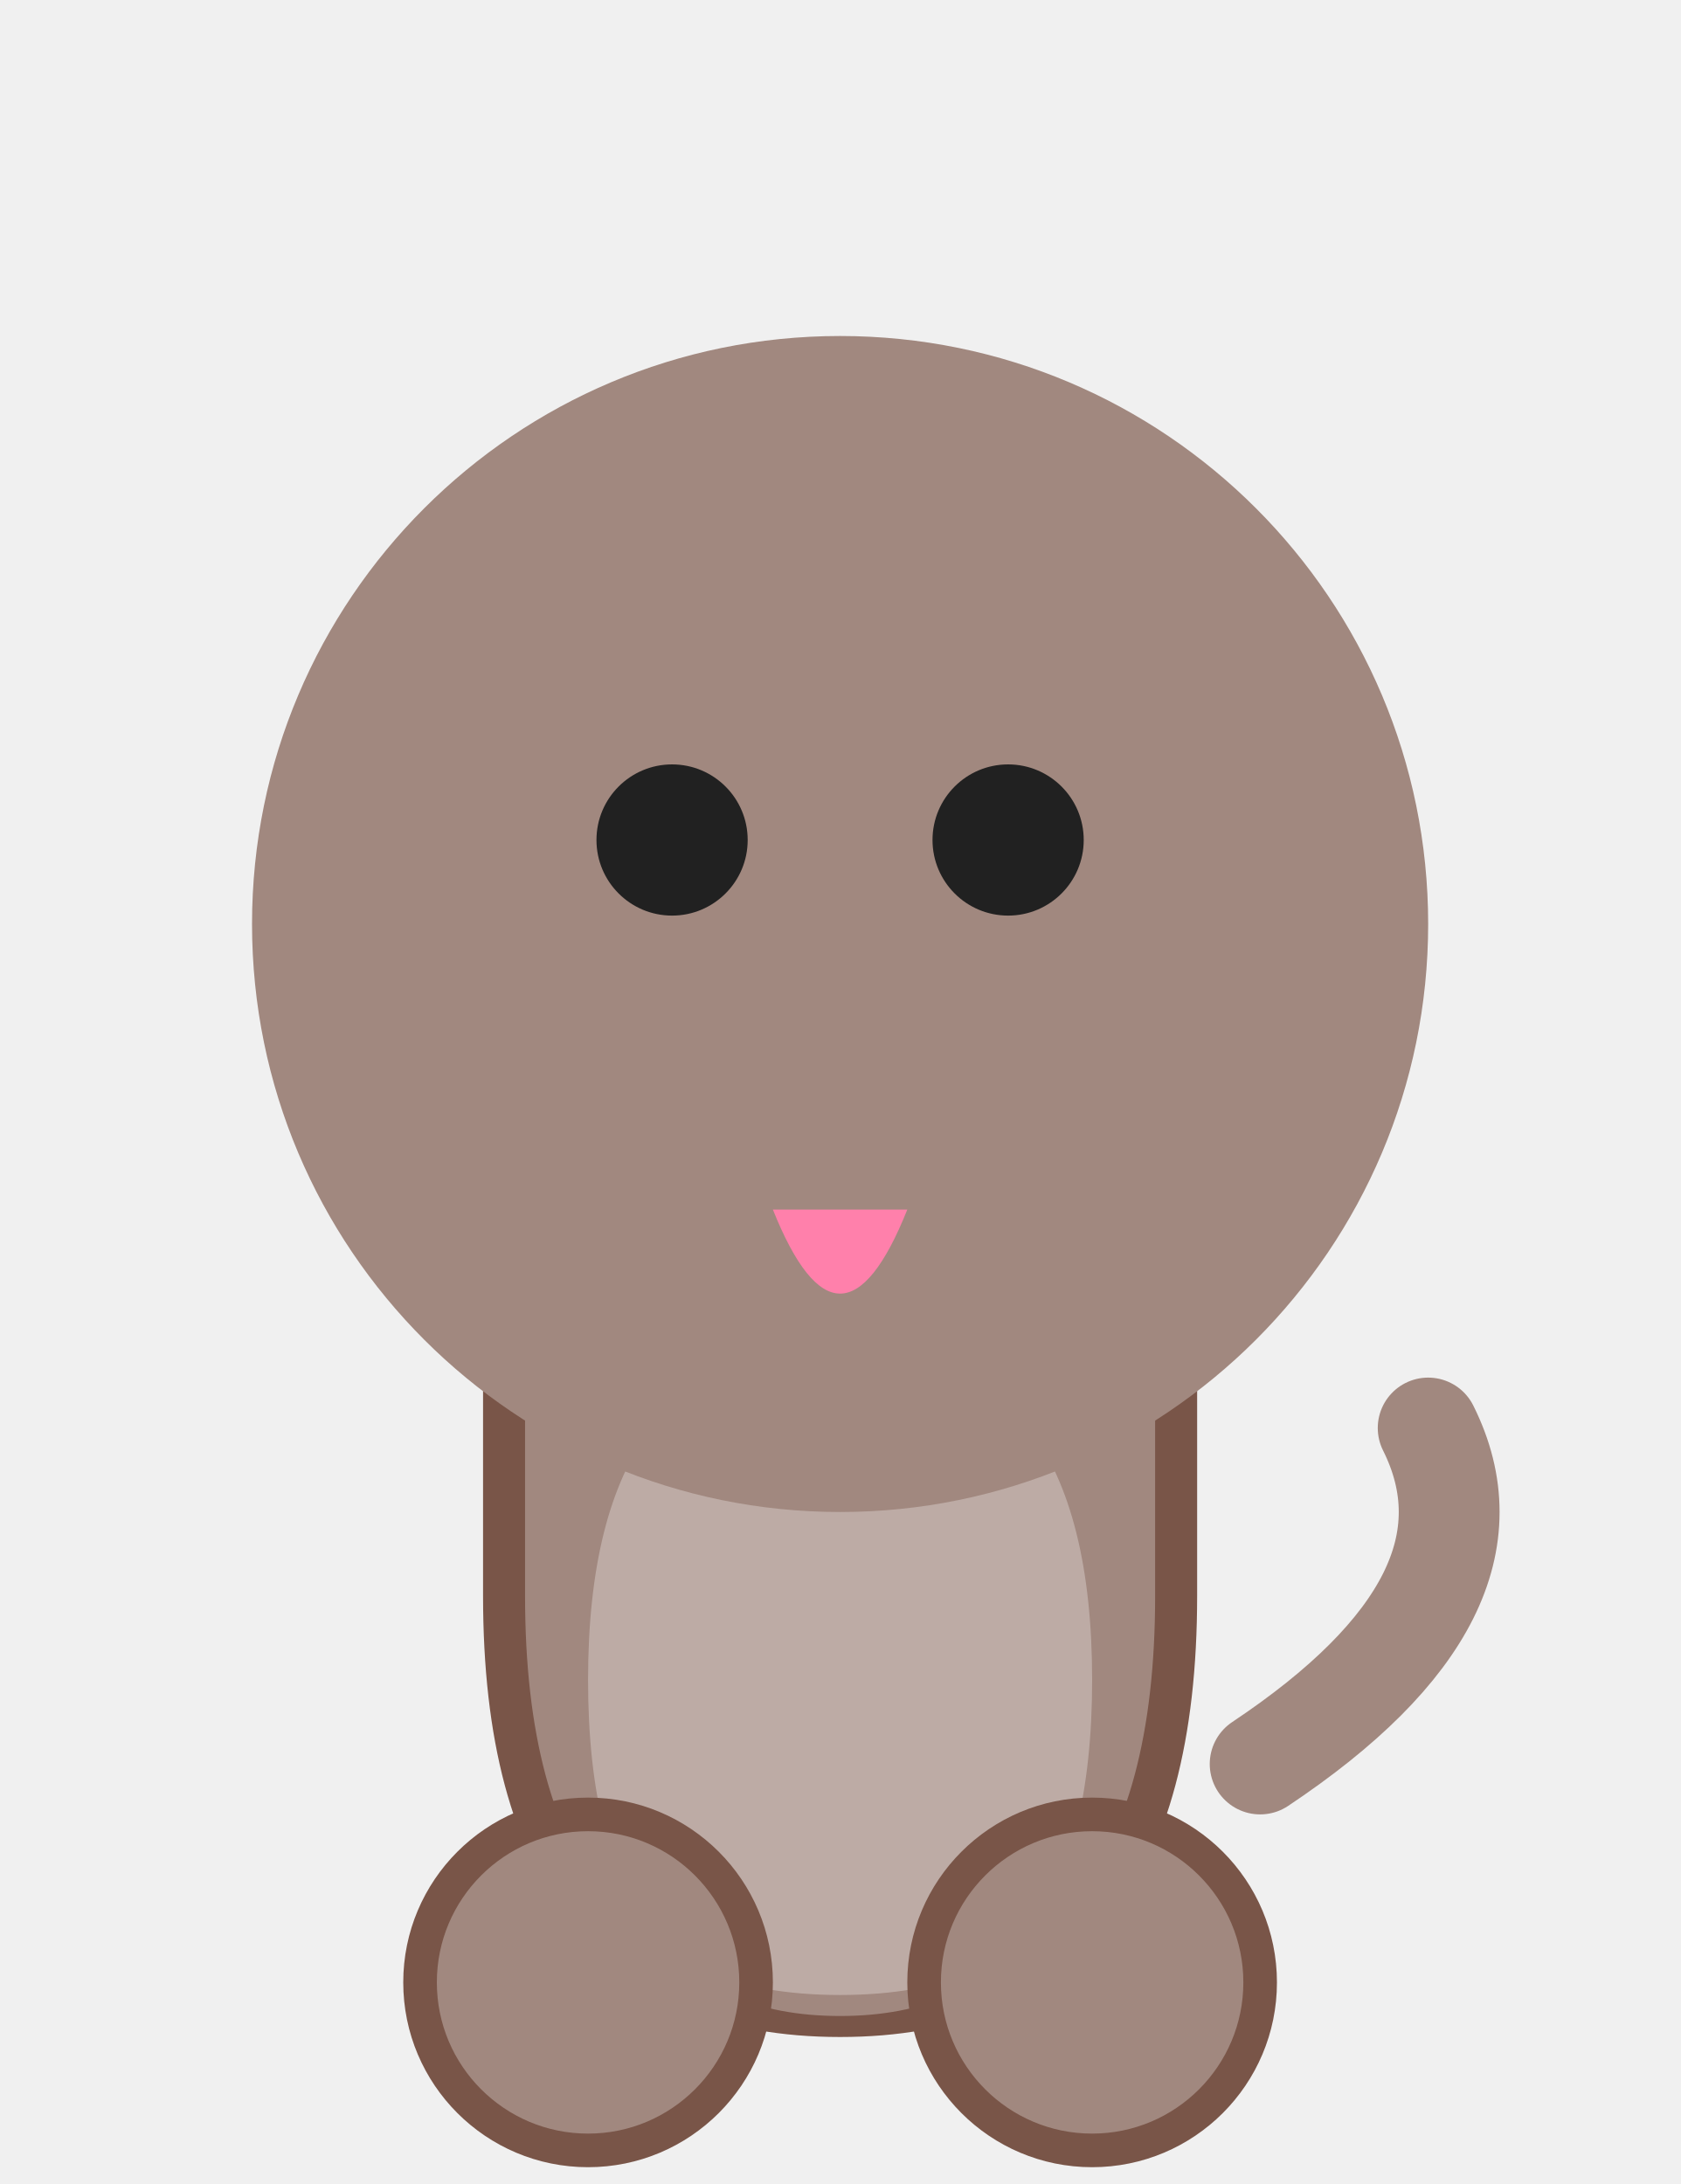
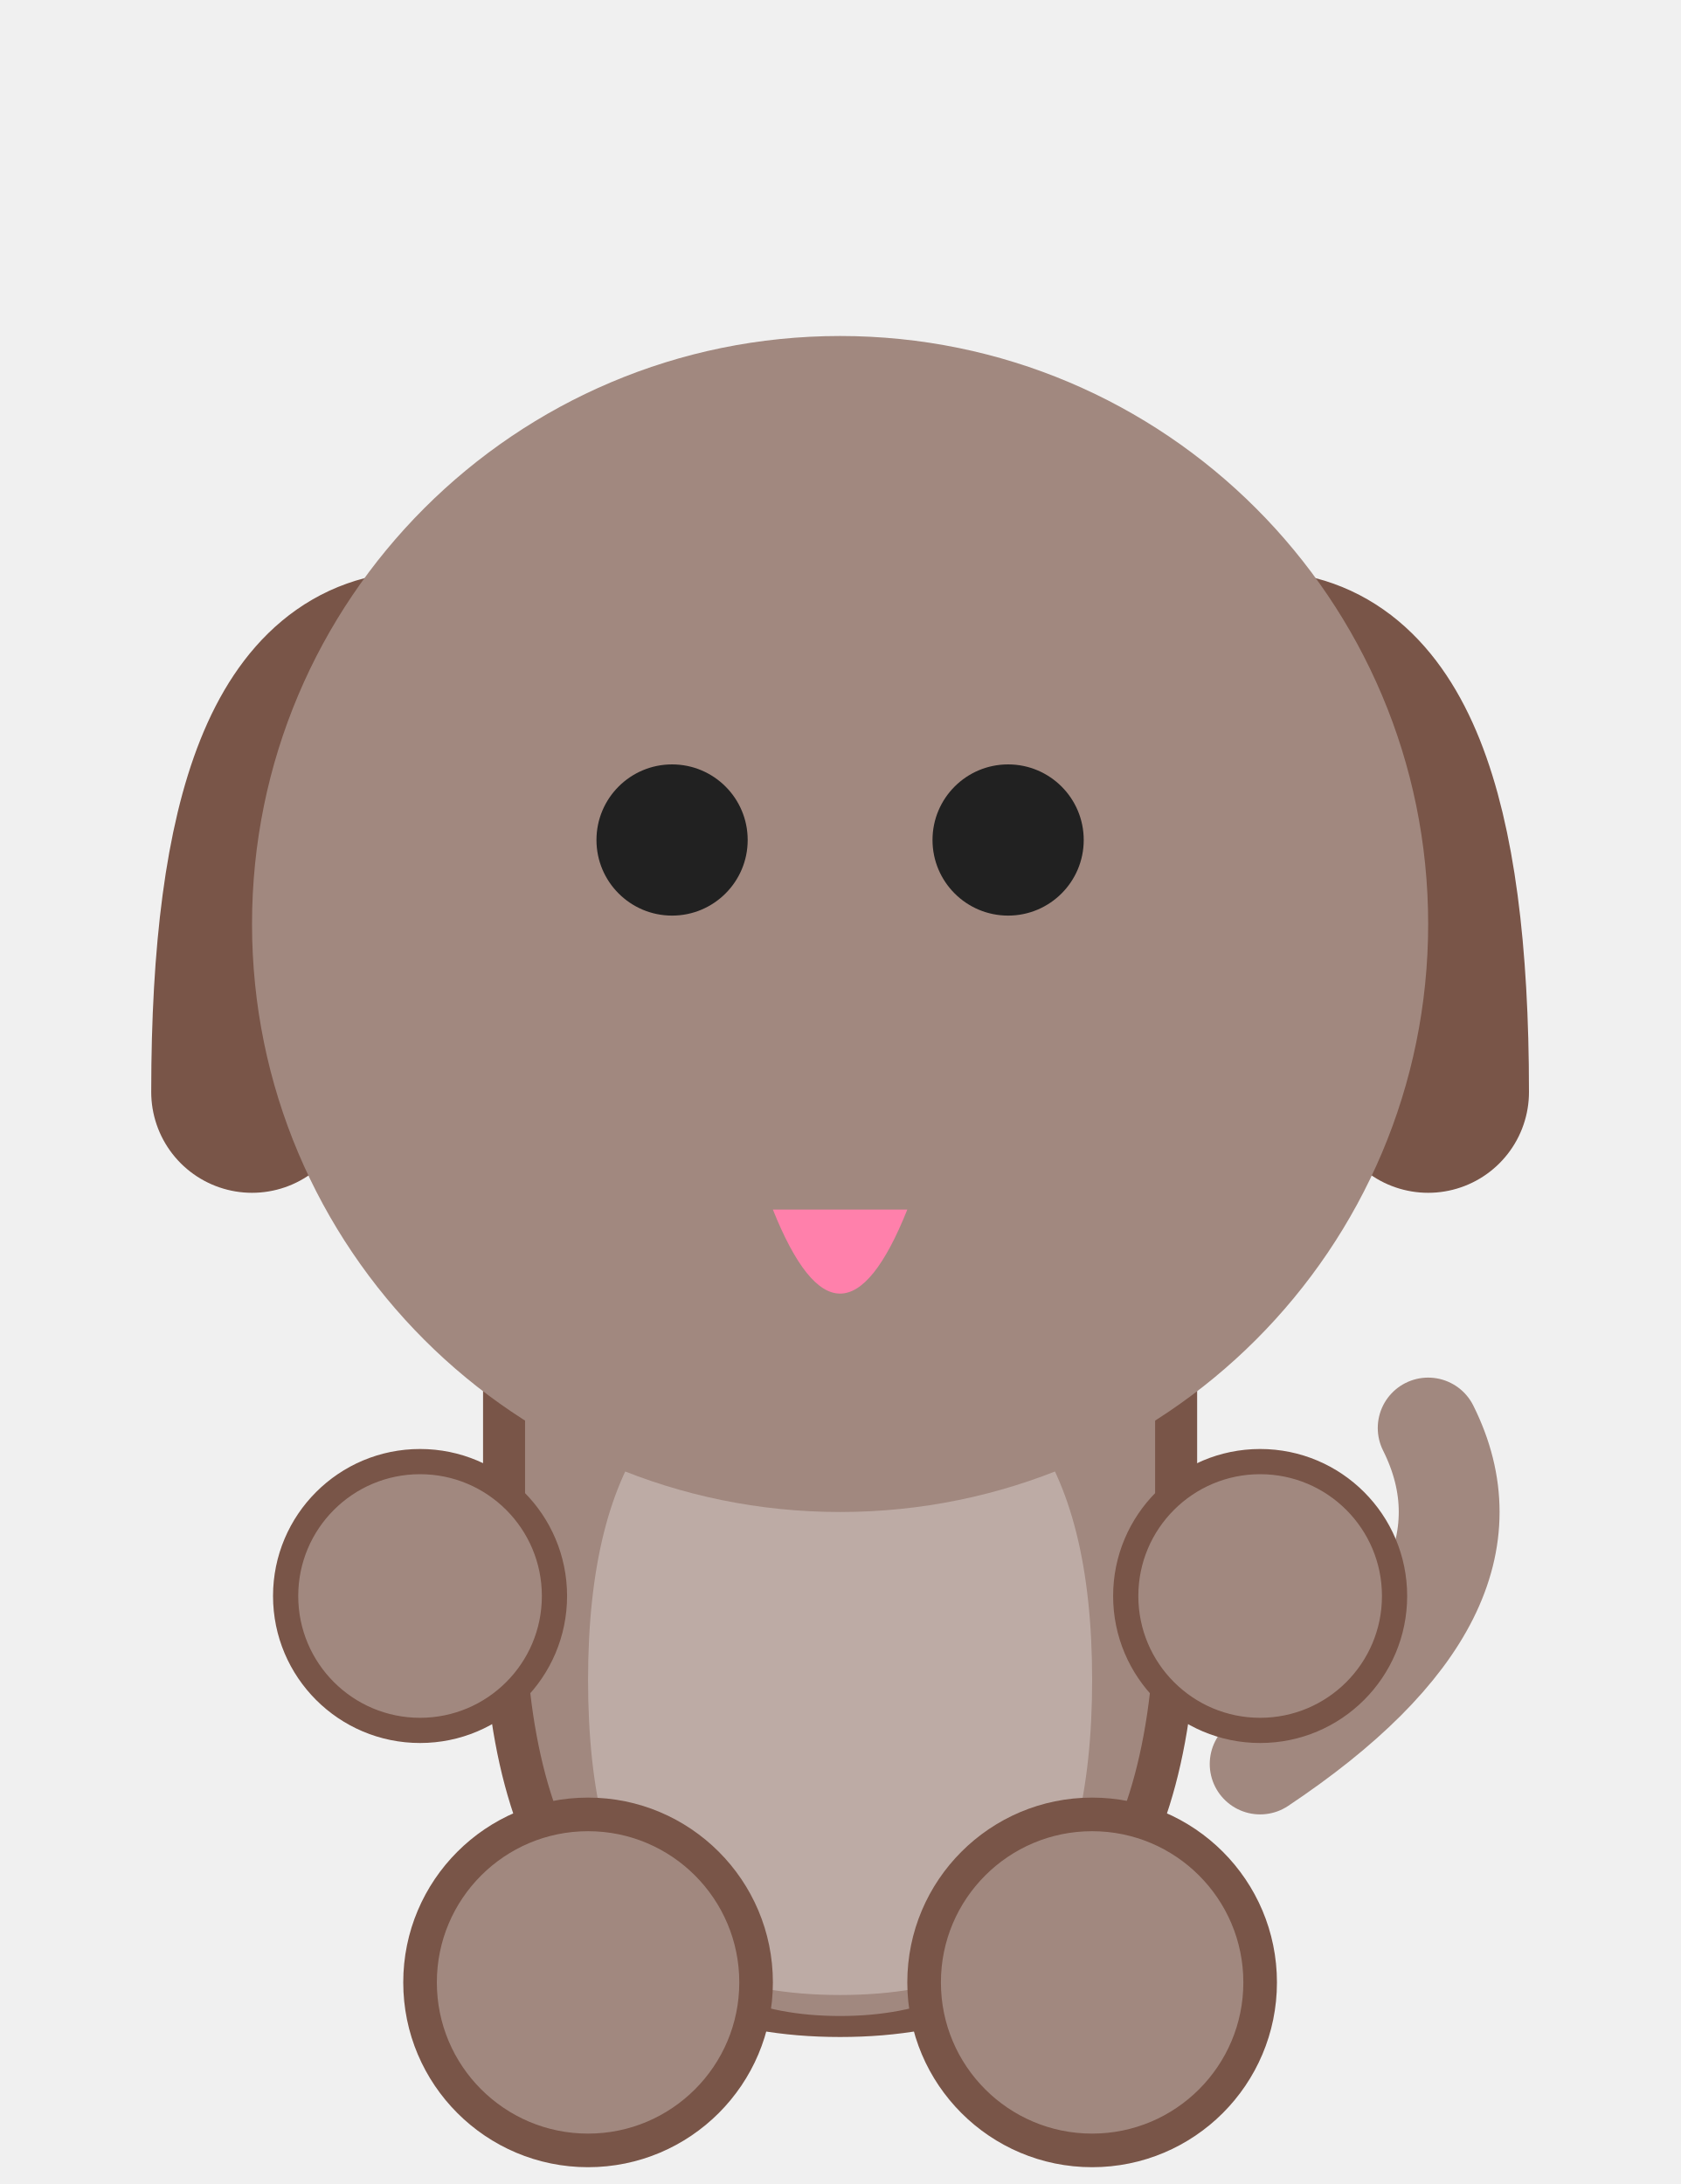
<svg xmlns="http://www.w3.org/2000/svg" viewBox="0 0 100 130">
  <path d="M50 120 Q30 120 30 95 L30 75 Q30 60 50 60 Q70 60 70 75 L70 95 Q70 120 50 120 Z" fill="#A1887F" stroke="#795548" stroke-width="2.5" />
  <path d="M50 120 Q35 120 35 100 Q35 80 50 80 Q65 80 65 100 Q65 120 50 120 Z" fill="white" opacity="0.3" />
-   <rect x="20" y="38" width="16" height="32" rx="8" fill="#795548" />
-   <rect x="64" y="38" width="16" height="32" rx="8" fill="#795548" />
+   <path d="M25 40 Q15 40 15 65" stroke="#795548" stroke-width="12" stroke-linecap="round" fill="none" />
+   <path d="M75 40 Q85 40 85 65" stroke="#795548" stroke-width="12" stroke-linecap="round" fill="none" />
+   <style>
+         .eye-blink { animation: blink 5s infinite; transform-origin: 50% 50px; }
+         @keyframes blink {
+             0%, 94%, 100% { transform: scaleY(1); }
+             97% { transform: scaleY(0.1); }
+         }
+         .tail-wag { animation: wag 2s infinite ease-in-out; transform-origin: 75px 105px; }
+         @keyframes wag {
+             0%, 50%, 100% { transform: rotate(0deg); }
+             25% { transform: rotate(15deg); }
+             75% { transform: rotate(-5deg); }
+         }
+     </style>
  <circle cx="50" cy="55" r="35" fill="#A1887F" />
-   <circle cx="40" cy="50" r="4.5" fill="#212121" />
-   <circle cx="60" cy="50" r="4.5" fill="#212121" />
+   <g class="eye-blink">
+     <circle cx="40" cy="50" r="4.5" fill="#212121" />
+     <circle cx="60" cy="50" r="4.5" fill="#212121" />
+   </g>
  <path d="M46 72 Q50 82 54 72" fill="#FF80AB" />
-   <path d="M75 105 Q90 95 85 85" fill="none" stroke="#A1887F" stroke-width="6" stroke-linecap="round" />
+   <path class="tail-wag" d="M75 105 Q90 95 85 85" fill="none" stroke="#A1887F" stroke-width="6" stroke-linecap="round" />
  <circle cx="35" cy="118" r="10" fill="#A1887F" stroke="#795548" stroke-width="2" />
  <circle cx="65" cy="118" r="10" fill="#A1887F" stroke="#795548" stroke-width="2" />
+   <circle cx="25" cy="95" r="8" fill="#A1887F" stroke="#795548" stroke-width="1.5" />
+   <circle cx="75" cy="95" r="8" fill="#A1887F" stroke="#795548" stroke-width="1.5" />
</svg>
